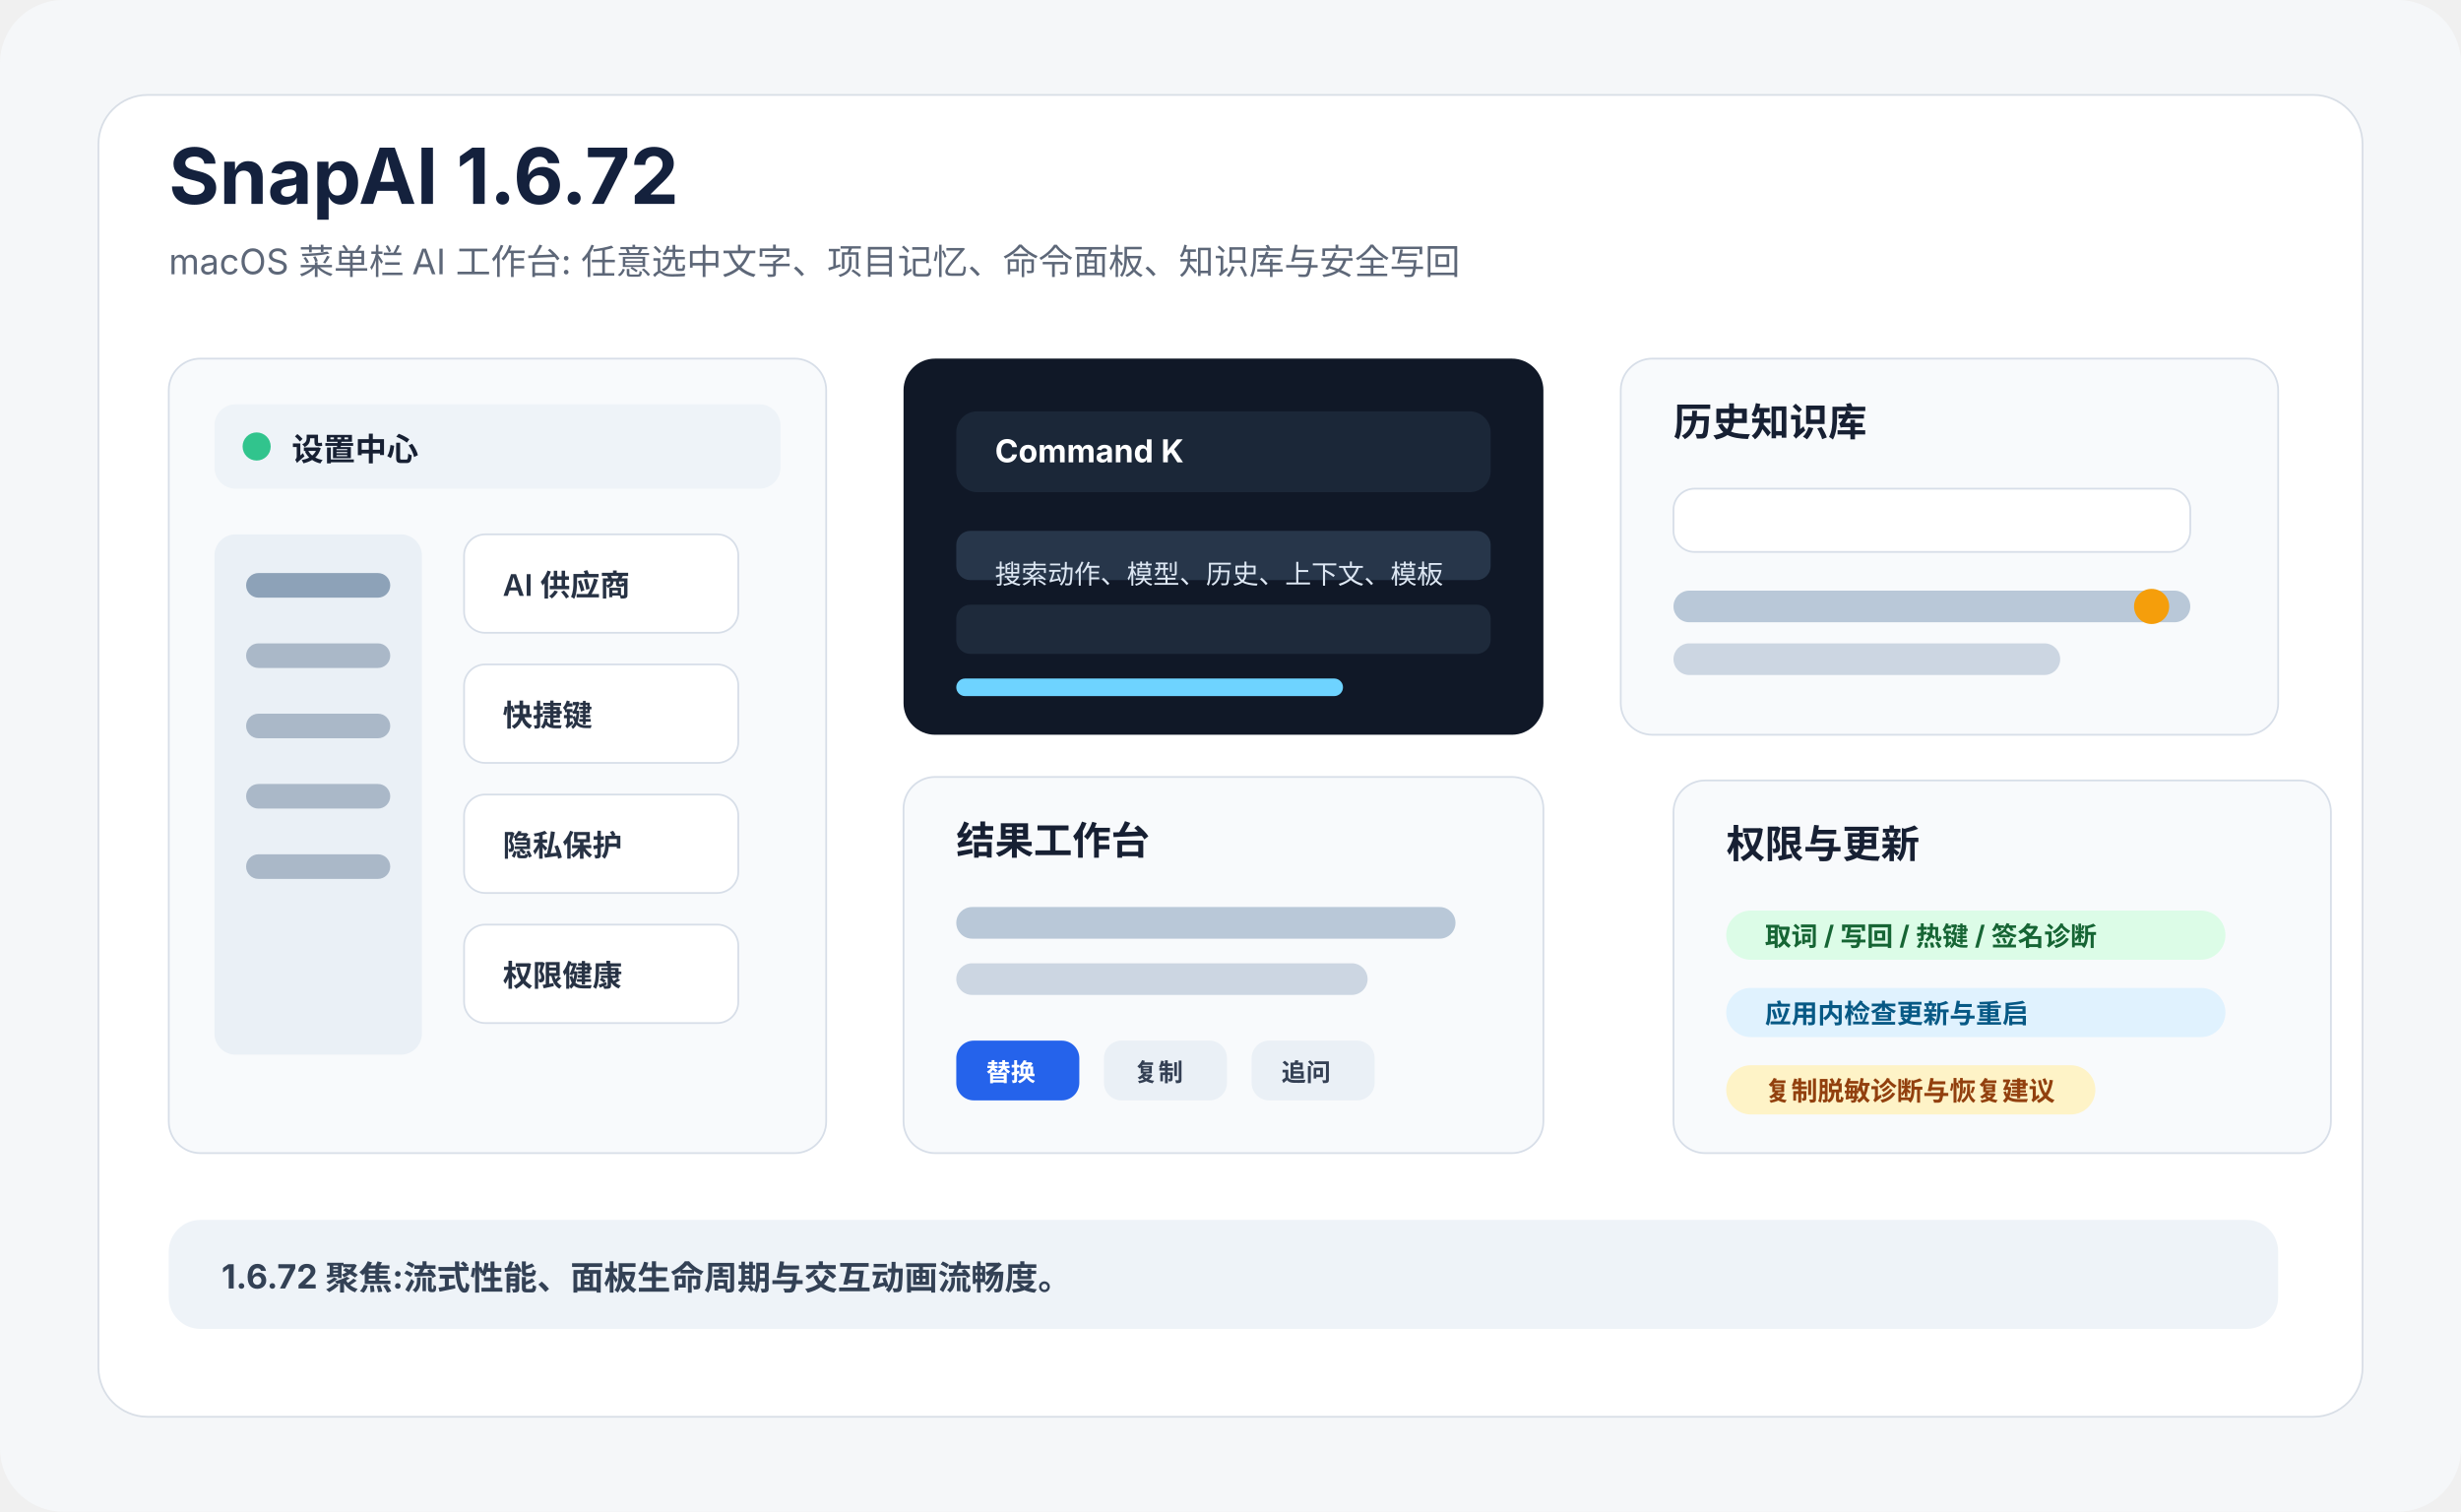
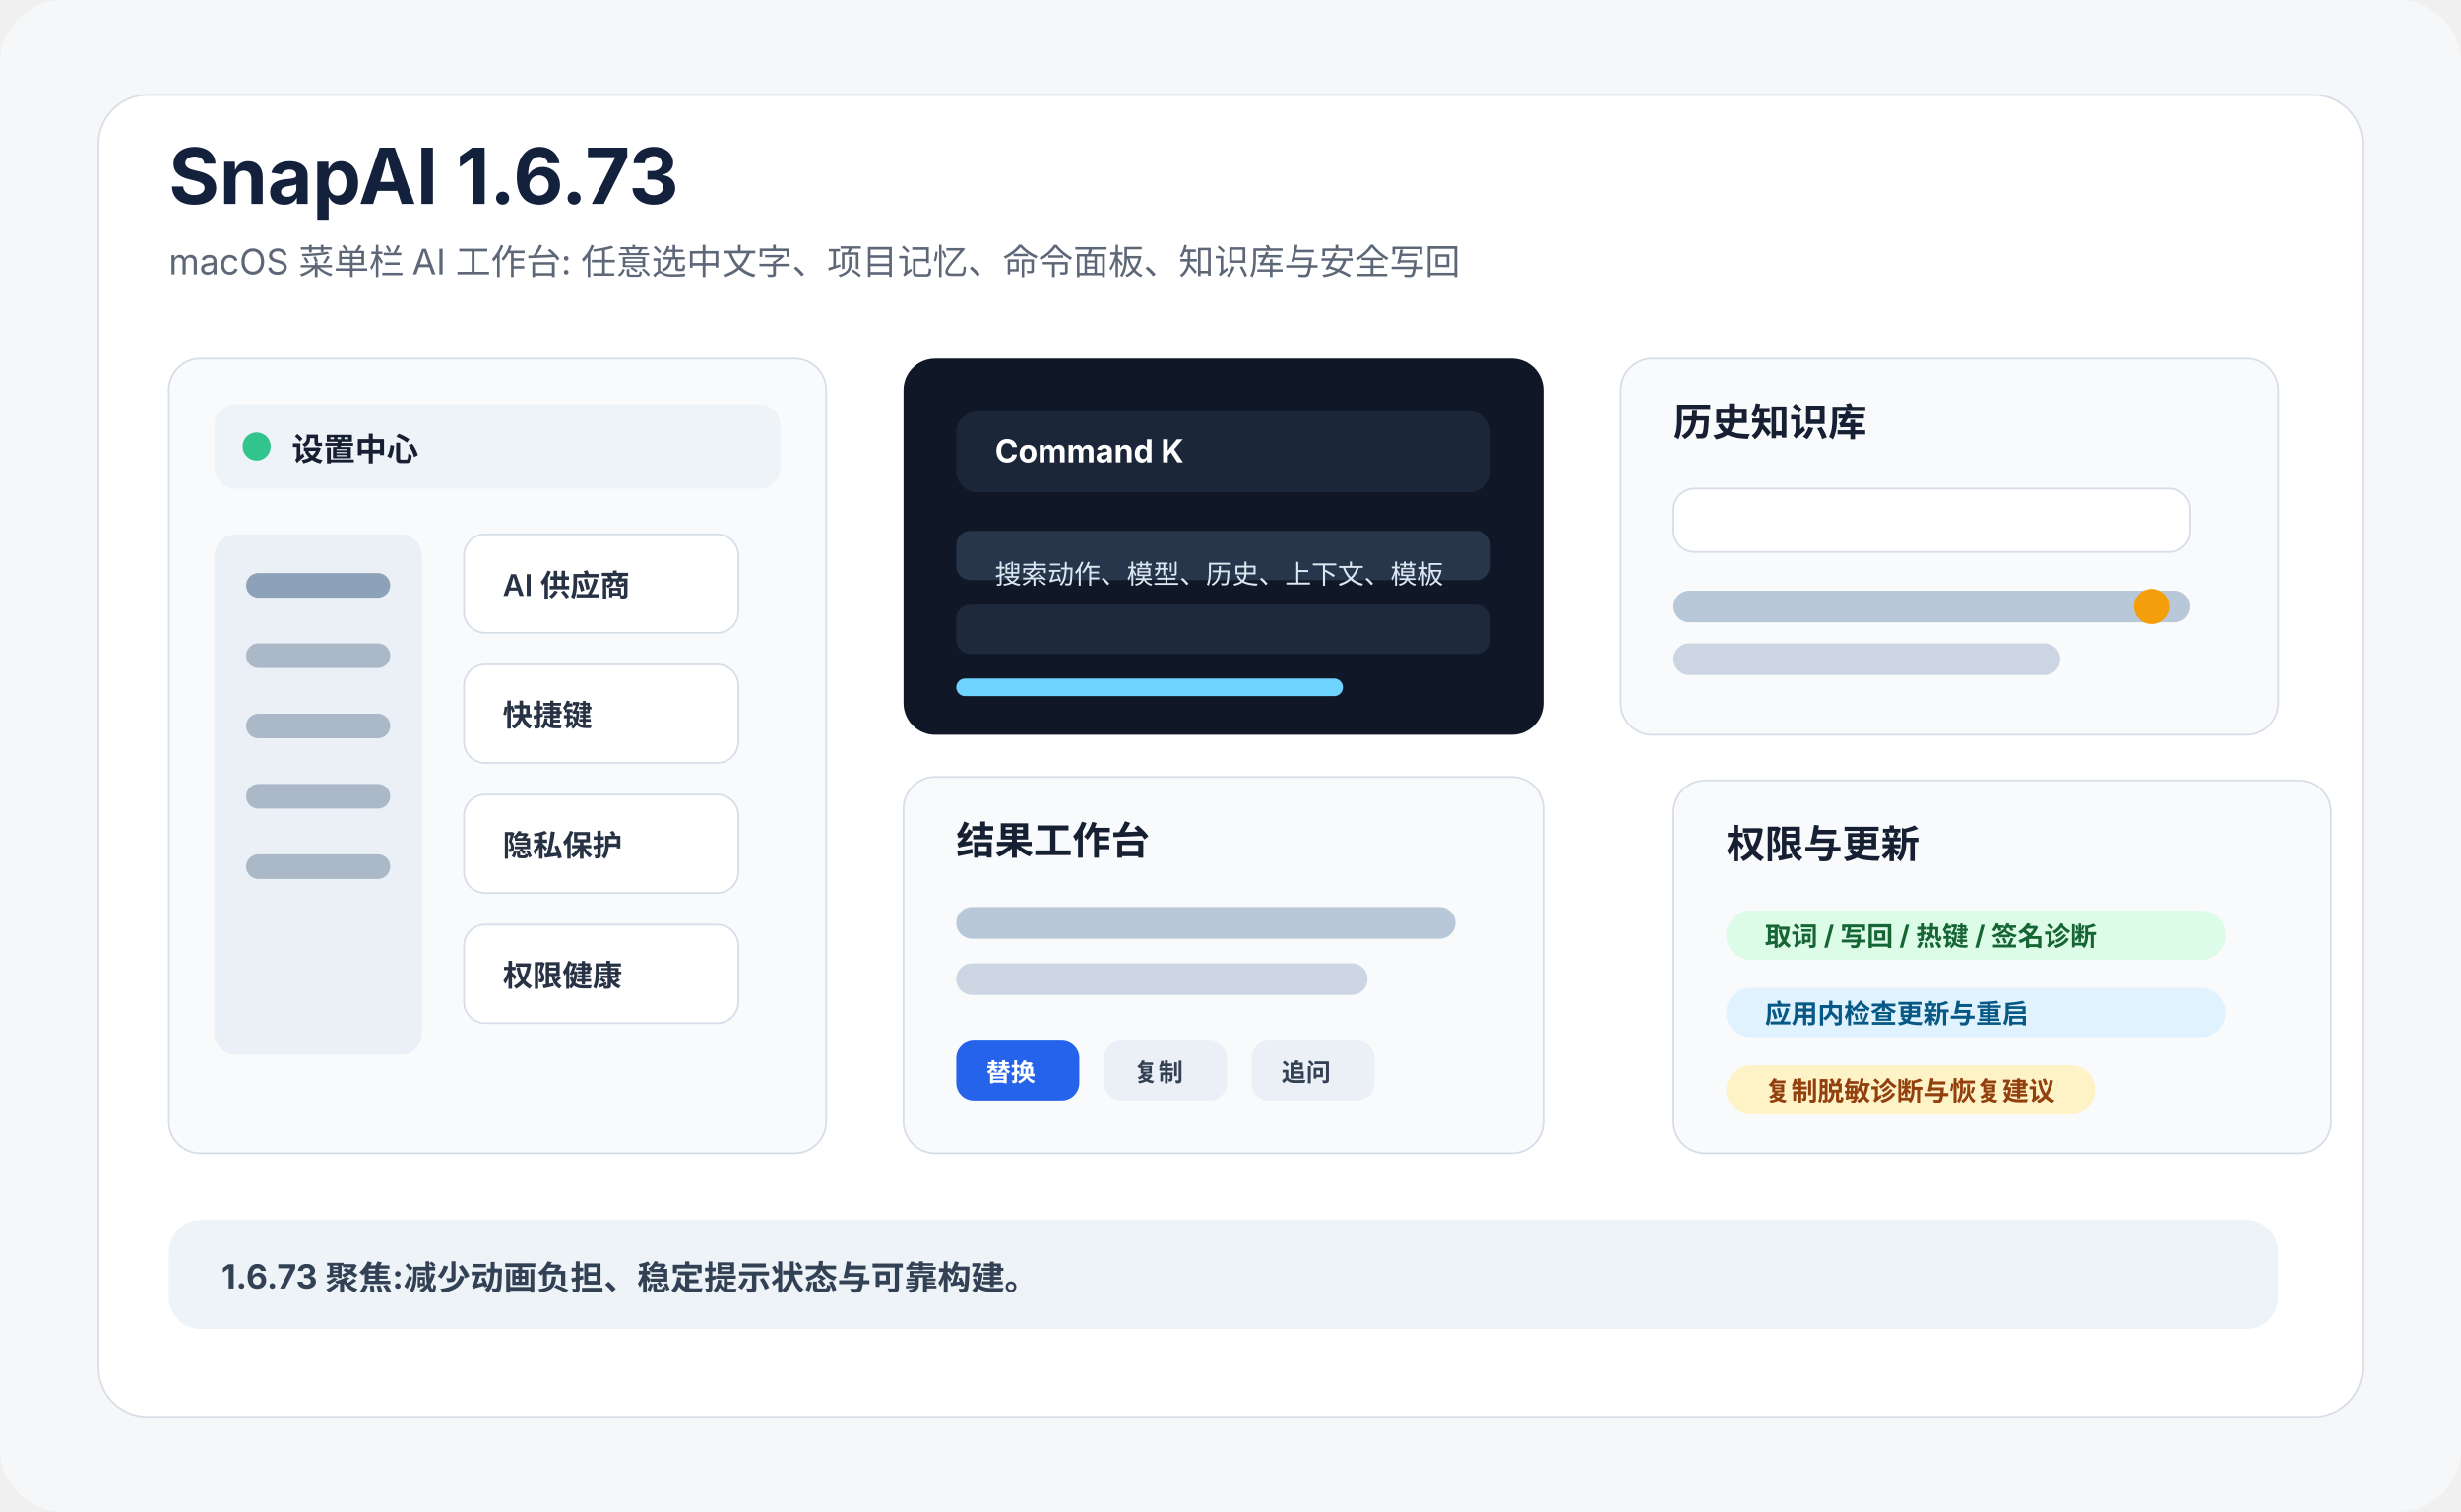
<svg xmlns="http://www.w3.org/2000/svg" width="1400" height="860" viewBox="0 0 1400 860" fill="none">
  <rect width="1400" height="860" rx="36" fill="#F5F7F9" />
  <rect x="56" y="54" width="1288" height="752" rx="28" fill="#FFFFFF" stroke="#D8DEE6" />
-   <text x="96" y="116" fill="#14213D" font-family="-apple-system,BlinkMacSystemFont,Segoe UI,sans-serif" font-size="44" font-weight="700">SnapAI 1.6.72</text>
+   <text x="96" y="116" fill="#14213D" font-family="-apple-system,BlinkMacSystemFont,Segoe UI,sans-serif" font-size="44" font-weight="700">SnapAI 1.6.73</text>
  <text x="96" y="156" fill="#5D6778" font-family="-apple-system,BlinkMacSystemFont,Segoe UI,sans-serif" font-size="20">macOS 菜单栏 AI 工作台: 任意选中文字、项目记忆、命令面板、知识库与安全写回</text>
  <rect x="96" y="204" width="374" height="452" rx="18" fill="#F8FAFC" stroke="#D7DEE8" />
  <rect x="122" y="230" width="322" height="48" rx="12" fill="#EEF3F8" />
  <circle cx="146" cy="254" r="8" fill="#31C48D" />
  <text x="166" y="262" fill="#172033" font-family="-apple-system,BlinkMacSystemFont,Segoe UI,sans-serif" font-size="18" font-weight="650">设置中心</text>
  <rect x="122" y="304" width="118" height="296" rx="12" fill="#EAF0F6" />
  <rect x="140" y="326" width="82" height="14" rx="7" fill="#8DA2B8" />
  <rect x="140" y="366" width="82" height="14" rx="7" fill="#AAB8C8" />
  <rect x="140" y="406" width="82" height="14" rx="7" fill="#AAB8C8" />
  <rect x="140" y="446" width="82" height="14" rx="7" fill="#AAB8C8" />
  <rect x="140" y="486" width="82" height="14" rx="7" fill="#AAB8C8" />
  <rect x="264" y="304" width="156" height="56" rx="12" fill="#FFFFFF" stroke="#D7DEE8" />
  <text x="286" y="339" fill="#273244" font-family="-apple-system,BlinkMacSystemFont,Segoe UI,sans-serif" font-size="17" font-weight="600">AI 供应商</text>
  <rect x="264" y="378" width="156" height="56" rx="12" fill="#FFFFFF" stroke="#D7DEE8" />
  <text x="286" y="413" fill="#273244" font-family="-apple-system,BlinkMacSystemFont,Segoe UI,sans-serif" font-size="17" font-weight="600">快捷键</text>
  <rect x="264" y="452" width="156" height="56" rx="12" fill="#FFFFFF" stroke="#D7DEE8" />
  <text x="286" y="487" fill="#273244" font-family="-apple-system,BlinkMacSystemFont,Segoe UI,sans-serif" font-size="17" font-weight="600">隐私保护</text>
  <rect x="264" y="526" width="156" height="56" rx="12" fill="#FFFFFF" stroke="#D7DEE8" />
  <text x="286" y="561" fill="#273244" font-family="-apple-system,BlinkMacSystemFont,Segoe UI,sans-serif" font-size="17" font-weight="600">权限健康</text>
  <rect x="514" y="204" width="364" height="214" rx="18" fill="#101827" />
  <rect x="544" y="234" width="304" height="46" rx="12" fill="#1B2738" />
  <text x="566" y="263" fill="#FFFFFF" font-family="-apple-system,BlinkMacSystemFont,Segoe UI,sans-serif" font-size="18" font-weight="650">Command K</text>
  <rect x="544" y="302" width="304" height="28" rx="8" fill="#27364A" />
  <rect x="544" y="344" width="304" height="28" rx="8" fill="#1E2A3B" />
  <rect x="544" y="386" width="220" height="10" rx="5" fill="#6ED3FF" />
  <text x="566" y="332" fill="#DDE7F3" font-family="-apple-system,BlinkMacSystemFont,Segoe UI,sans-serif" font-size="15">搜索动作、模型、历史、上下文、模板</text>
  <rect x="514" y="442" width="364" height="214" rx="18" fill="#F8FAFC" stroke="#D7DEE8" />
  <text x="544" y="486" fill="#172033" font-family="-apple-system,BlinkMacSystemFont,Segoe UI,sans-serif" font-size="22" font-weight="700">结果工作台</text>
  <rect x="544" y="516" width="284" height="18" rx="9" fill="#B9C8D8" />
  <rect x="544" y="548" width="234" height="18" rx="9" fill="#CCD6E2" />
  <rect x="544" y="592" width="70" height="34" rx="10" fill="#2563EB" />
  <rect x="628" y="592" width="70" height="34" rx="10" fill="#EAF0F6" />
  <rect x="712" y="592" width="70" height="34" rx="10" fill="#EAF0F6" />
  <text x="561" y="615" fill="#FFFFFF" font-family="-apple-system,BlinkMacSystemFont,Segoe UI,sans-serif" font-size="14" font-weight="700">替换</text>
  <text x="645" y="615" fill="#344054" font-family="-apple-system,BlinkMacSystemFont,Segoe UI,sans-serif" font-size="14" font-weight="700">复制</text>
  <text x="729" y="615" fill="#344054" font-family="-apple-system,BlinkMacSystemFont,Segoe UI,sans-serif" font-size="14" font-weight="700">追问</text>
  <rect x="922" y="204" width="374" height="214" rx="18" fill="#F8FAFC" stroke="#D7DEE8" />
  <text x="952" y="248" fill="#172033" font-family="-apple-system,BlinkMacSystemFont,Segoe UI,sans-serif" font-size="22" font-weight="700">历史知识库</text>
  <rect x="952" y="278" width="294" height="36" rx="12" fill="#FFFFFF" stroke="#D7DEE8" />
  <rect x="952" y="336" width="294" height="18" rx="9" fill="#B9C8D8" />
  <rect x="952" y="366" width="220" height="18" rx="9" fill="#CCD6E2" />
  <circle cx="1224" cy="345" r="10" fill="#F59E0B" />
  <rect x="952" y="444" width="374" height="212" rx="18" fill="#F8FAFC" stroke="#D7DEE8" />
  <text x="982" y="488" fill="#172033" font-family="-apple-system,BlinkMacSystemFont,Segoe UI,sans-serif" font-size="22" font-weight="700">权限与更新</text>
  <rect x="982" y="518" width="284" height="28" rx="14" fill="#DCFCE7" />
  <rect x="982" y="562" width="284" height="28" rx="14" fill="#E0F2FE" />
  <rect x="982" y="606" width="210" height="28" rx="14" fill="#FEF3C7" />
  <text x="1004" y="538" fill="#166534" font-family="-apple-system,BlinkMacSystemFont,Segoe UI,sans-serif" font-size="15" font-weight="650">取词 / 写回 / 热键 / 签名诊断</text>
  <text x="1004" y="582" fill="#075985" font-family="-apple-system,BlinkMacSystemFont,Segoe UI,sans-serif" font-size="15" font-weight="650">应用内检查更新与重启</text>
  <text x="1004" y="626" fill="#92400E" font-family="-apple-system,BlinkMacSystemFont,Segoe UI,sans-serif" font-size="15" font-weight="650">复制脱敏诊断与恢复建议</text>
  <rect x="96" y="694" width="1200" height="62" rx="18" fill="#EEF3F8" />
-   <text x="126" y="733" fill="#334155" font-family="-apple-system,BlinkMacSystemFont,Segoe UI,sans-serif" font-size="19" font-weight="650">1.6.72 聚焦:流式性能、面板生命周期与交互动画流畅度。</text>
+   <text x="126" y="733" fill="#334155" font-family="-apple-system,BlinkMacSystemFont,Segoe UI,sans-serif" font-size="19" font-weight="650">1.6.73 聚焦:减少动画负担、稳定提示状态与可靠构建。</text>
</svg>
